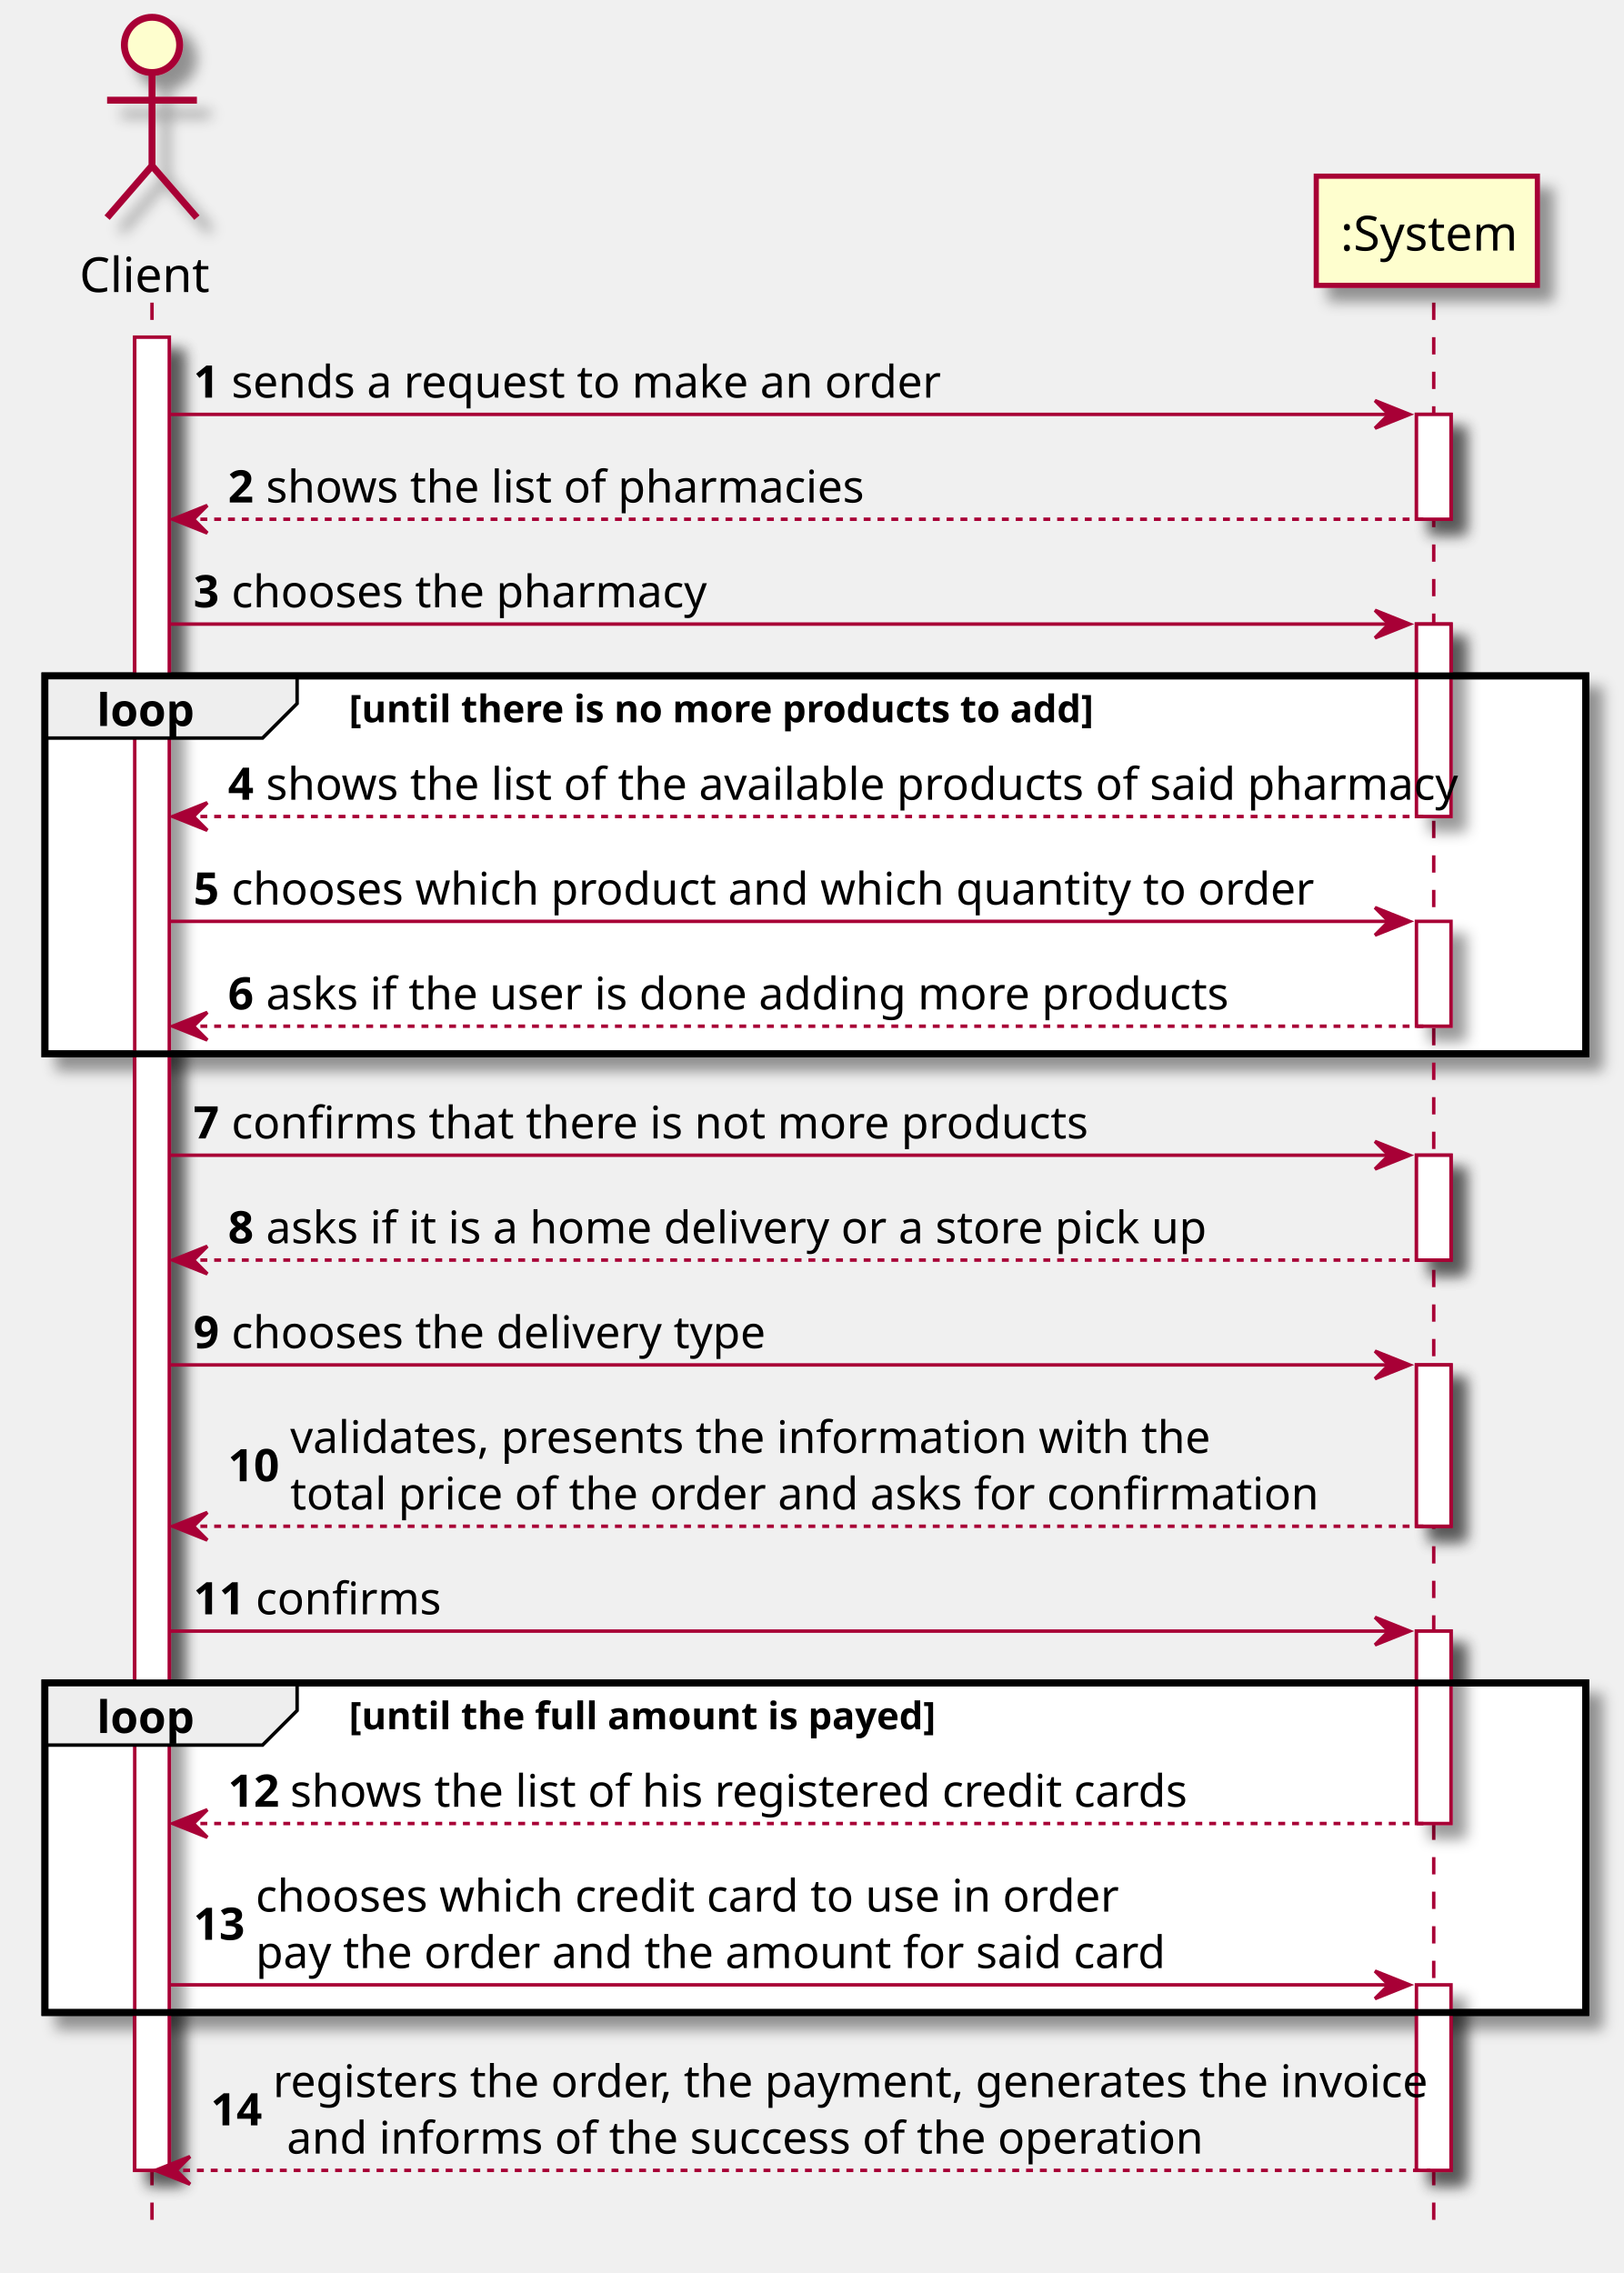
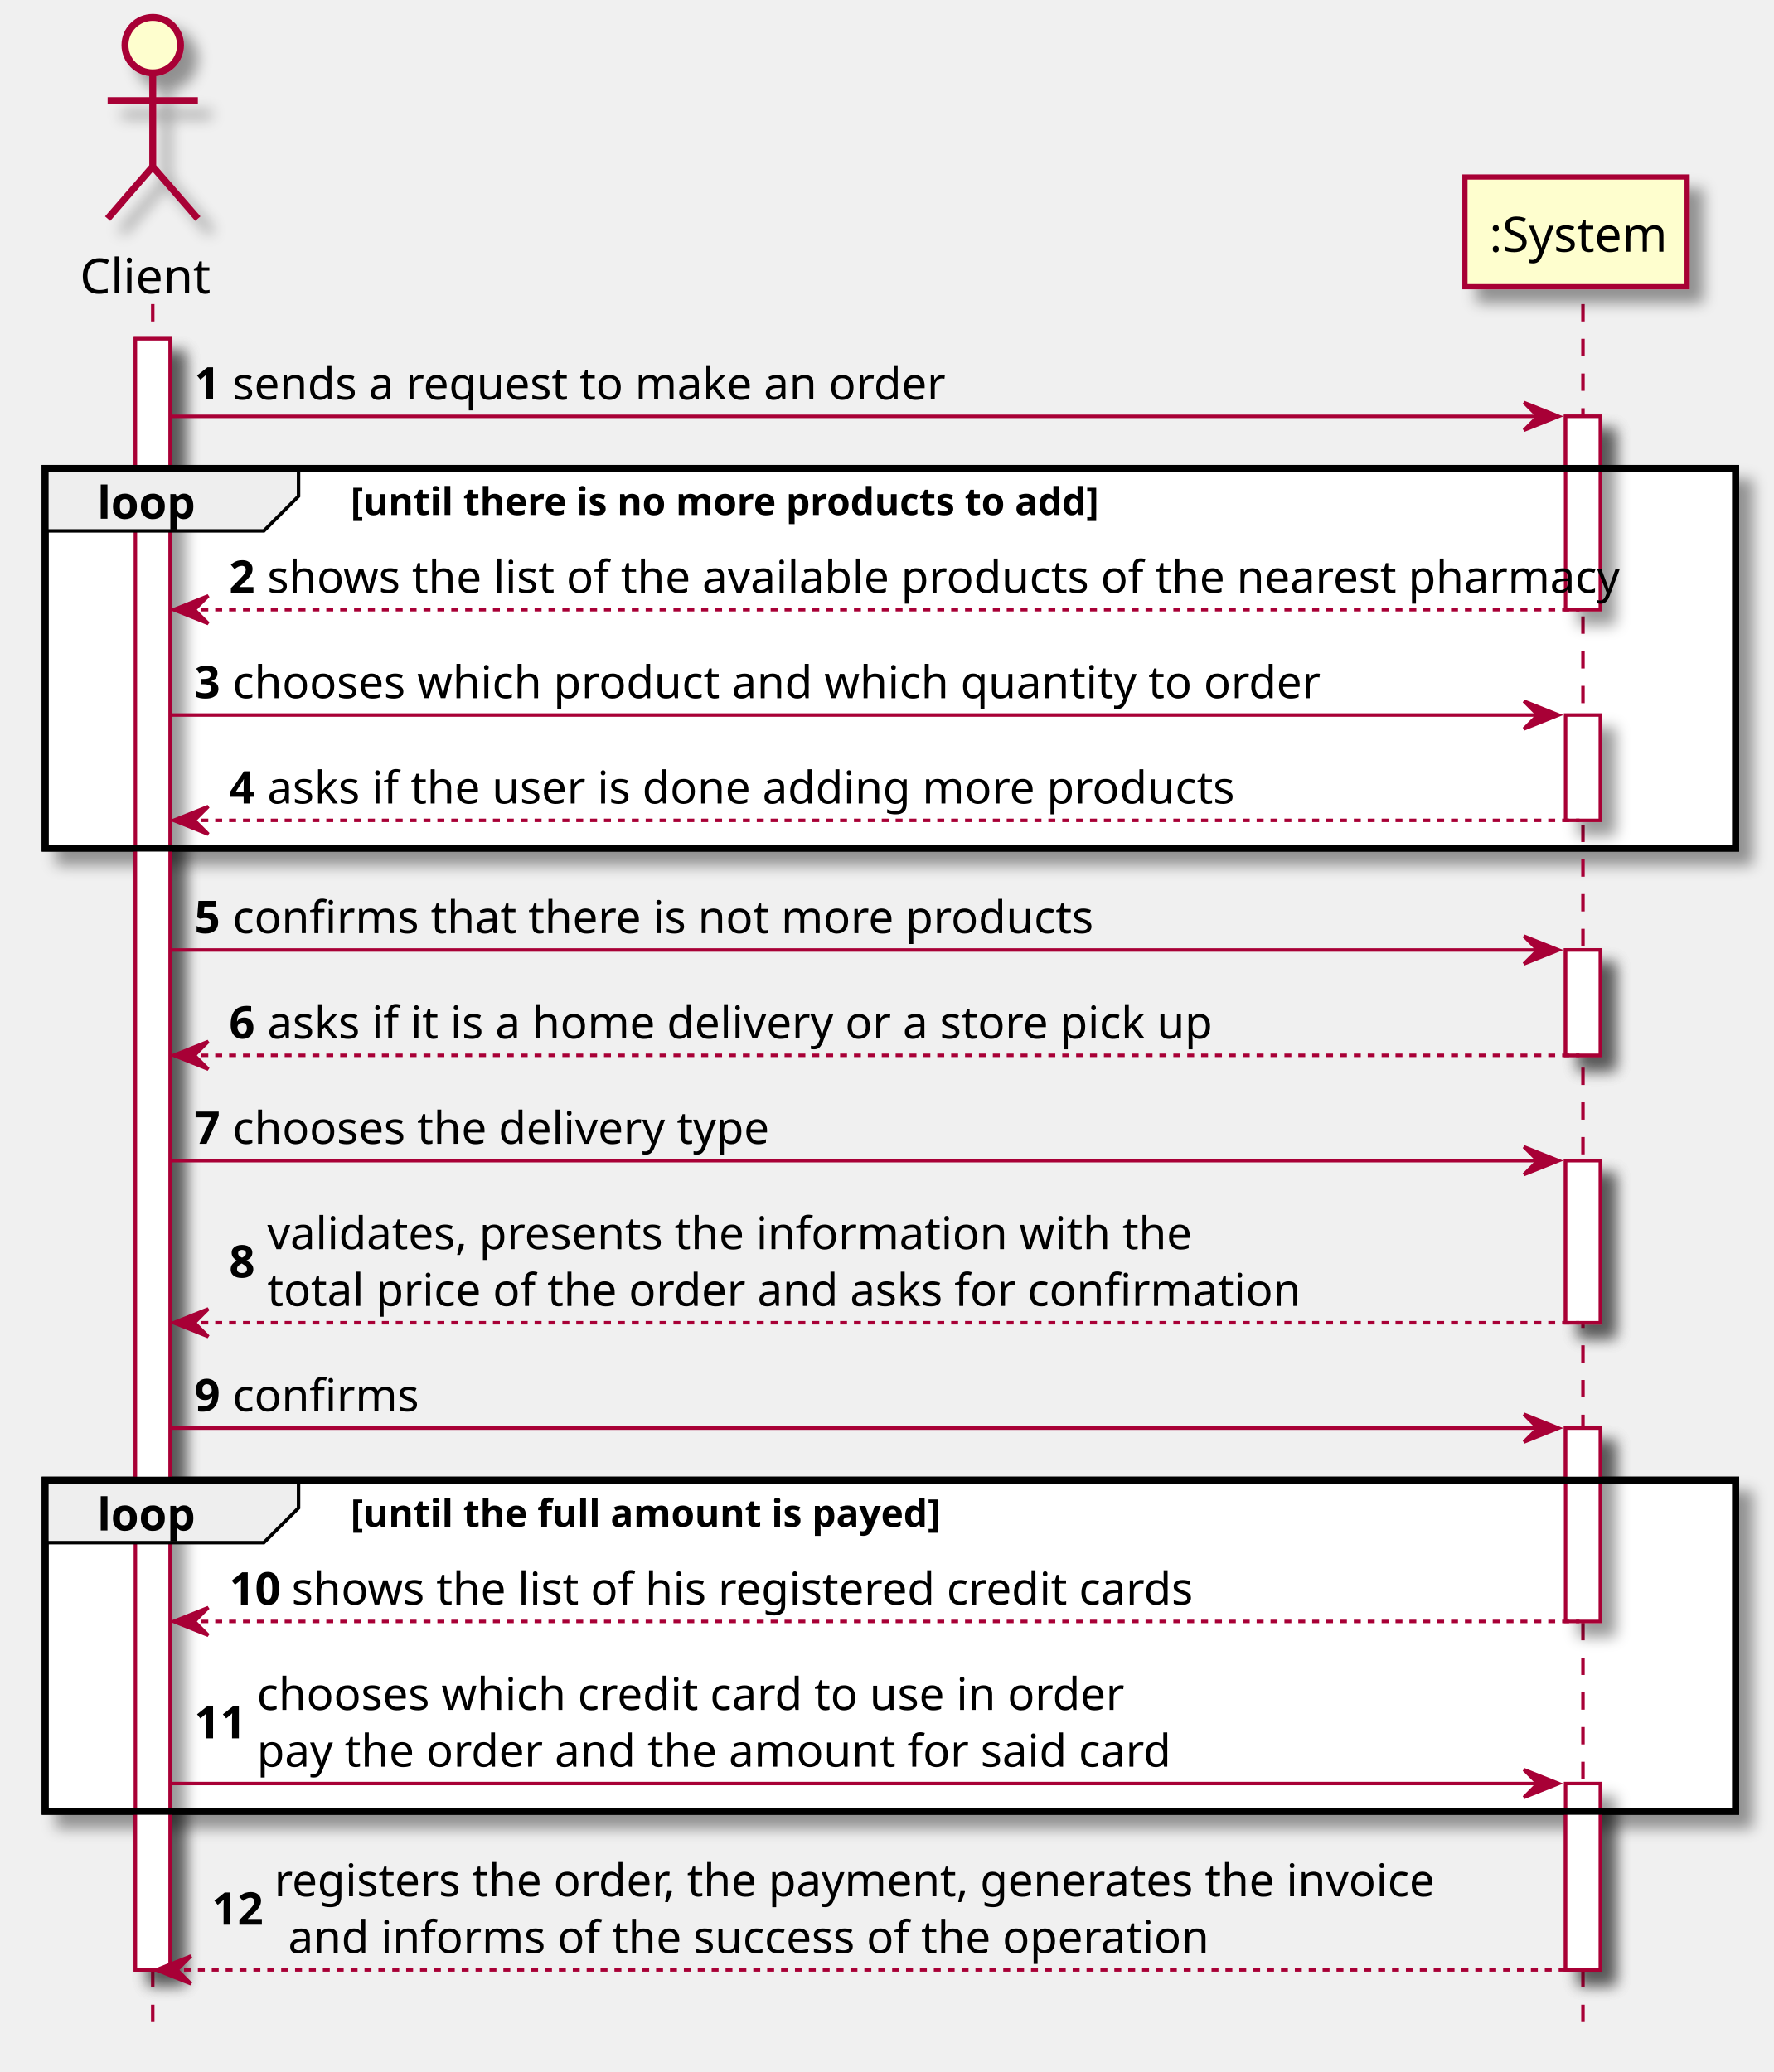
- <svg xmlns="http://www.w3.org/2000/svg" contentScriptType="application/ecmascript" contentStyleType="text/css" height="658px" preserveAspectRatio="none" style="width:470px;height:658px;" version="1.1" viewBox="0 0 470 658" width="470px" zoomAndPan="magnify">
+ <svg xmlns="http://www.w3.org/2000/svg" contentScriptType="application/ecmascript" contentStyleType="text/css" height="597px" preserveAspectRatio="none" style="width:511px;height:597px;" version="1.1" viewBox="0 0 511 597" width="511px" zoomAndPan="magnify">
  <defs>
-     <filter height="300%" id="f1rbf4hjrxiiq0" width="300%" x="-1" y="-1">
+     <filter height="300%" id="f1modl9uy295sr" width="300%" x="-1" y="-1">
      <feGaussianBlur result="blurOut" stdDeviation="2.0" />
      <feColorMatrix in="blurOut" result="blurOut2" type="matrix" values="0 0 0 0 0 0 0 0 0 0 0 0 0 0 0 0 0 0 .4 0" />
      <feOffset dx="4.0" dy="4.0" in="blurOut2" result="blurOut3" />
      <feBlend in="SourceGraphic" in2="blurOut3" mode="normal" />
    </filter>
  </defs>
  <g>
-     <rect fill="#FFFFFF" filter="url(#f1rbf4hjrxiiq0)" height="530.68" style="stroke: #A80036; stroke-width: 1.0;" width="10" x="39" y="97.609" />
-     <rect fill="#FFFFFF" filter="url(#f1rbf4hjrxiiq0)" height="30.352" style="stroke: #A80036; stroke-width: 1.0;" width="10" x="410" y="119.961" />
-     <rect fill="#FFFFFF" filter="url(#f1rbf4hjrxiiq0)" height="55.703" style="stroke: #A80036; stroke-width: 1.0;" width="10" x="410" y="180.664" />
-     <rect fill="#FFFFFF" filter="url(#f1rbf4hjrxiiq0)" height="30.352" style="stroke: #A80036; stroke-width: 1.0;" width="10" x="410" y="266.719" />
-     <rect fill="#FFFFFF" filter="url(#f1rbf4hjrxiiq0)" height="30.352" style="stroke: #A80036; stroke-width: 1.0;" width="10" x="410" y="334.422" />
-     <rect fill="#FFFFFF" filter="url(#f1rbf4hjrxiiq0)" height="46.703" style="stroke: #A80036; stroke-width: 1.0;" width="10" x="410" y="395.125" />
-     <rect fill="#FFFFFF" filter="url(#f1rbf4hjrxiiq0)" height="55.703" style="stroke: #A80036; stroke-width: 1.0;" width="10" x="410" y="472.18" />
-     <rect fill="#FFFFFF" filter="url(#f1rbf4hjrxiiq0)" height="53.703" style="stroke: #A80036; stroke-width: 1.0;" width="10" x="410" y="574.586" />
-     <rect fill="#FFFFFF" filter="url(#f1rbf4hjrxiiq0)" height="109.406" style="stroke: #000000; stroke-width: 2.0;" width="446" x="13" y="195.664" />
-     <rect fill="#FFFFFF" filter="url(#f1rbf4hjrxiiq0)" height="95.406" style="stroke: #000000; stroke-width: 2.0;" width="446" x="13" y="487.18" />
-     <line style="stroke: #A80036; stroke-width: 1.0; stroke-dasharray: 5.0,5.0;" x1="44" x2="44" y1="87.609" y2="646.289" />
-     <line style="stroke: #A80036; stroke-width: 1.0; stroke-dasharray: 5.0,5.0;" x1="415" x2="415" y1="87.609" y2="646.289" />
+     <rect fill="#FFFFFF" filter="url(#f1modl9uy295sr)" height="469.977" style="stroke: #A80036; stroke-width: 1.0;" width="10" x="39" y="97.609" />
+     <rect fill="#FFFFFF" filter="url(#f1modl9uy295sr)" height="55.703" style="stroke: #A80036; stroke-width: 1.0;" width="10" x="451" y="119.961" />
+     <rect fill="#FFFFFF" filter="url(#f1modl9uy295sr)" height="30.352" style="stroke: #A80036; stroke-width: 1.0;" width="10" x="451" y="206.016" />
+     <rect fill="#FFFFFF" filter="url(#f1modl9uy295sr)" height="30.352" style="stroke: #A80036; stroke-width: 1.0;" width="10" x="451" y="273.719" />
+     <rect fill="#FFFFFF" filter="url(#f1modl9uy295sr)" height="46.703" style="stroke: #A80036; stroke-width: 1.0;" width="10" x="451" y="334.422" />
+     <rect fill="#FFFFFF" filter="url(#f1modl9uy295sr)" height="55.703" style="stroke: #A80036; stroke-width: 1.0;" width="10" x="451" y="411.477" />
+     <rect fill="#FFFFFF" filter="url(#f1modl9uy295sr)" height="53.703" style="stroke: #A80036; stroke-width: 1.0;" width="10" x="451" y="513.883" />
+     <rect fill="#FFFFFF" filter="url(#f1modl9uy295sr)" height="109.406" style="stroke: #000000; stroke-width: 2.0;" width="487" x="13" y="134.961" />
+     <rect fill="#FFFFFF" filter="url(#f1modl9uy295sr)" height="95.406" style="stroke: #000000; stroke-width: 2.0;" width="487" x="13" y="426.477" />
+     <line style="stroke: #A80036; stroke-width: 1.0; stroke-dasharray: 5.0,5.0;" x1="44" x2="44" y1="87.609" y2="585.586" />
+     <line style="stroke: #A80036; stroke-width: 1.0; stroke-dasharray: 5.0,5.0;" x1="456" x2="456" y1="87.609" y2="585.586" />
    <text fill="#000000" font-family="sans-serif" font-size="14" lengthAdjust="spacingAndGlyphs" textLength="36" x="23" y="84.533">Client</text>
-     <ellipse cx="44" cy="13" fill="#FEFECE" filter="url(#f1rbf4hjrxiiq0)" rx="8" ry="8" style="stroke: #A80036; stroke-width: 2.0;" />
-     <path d="M44,21 L44,48 M31,29 L57,29 M44,48 L31,63 M44,48 L57,63 " fill="none" filter="url(#f1rbf4hjrxiiq0)" style="stroke: #A80036; stroke-width: 2.0;" />
-     <rect fill="#FEFECE" filter="url(#f1rbf4hjrxiiq0)" height="31.609" style="stroke: #A80036; stroke-width: 1.5;" width="64" x="381" y="51" />
-     <text fill="#000000" font-family="sans-serif" font-size="14" lengthAdjust="spacingAndGlyphs" textLength="50" x="388" y="72.533">:System</text>
-     <rect fill="#FFFFFF" filter="url(#f1rbf4hjrxiiq0)" height="530.68" style="stroke: #A80036; stroke-width: 1.0;" width="10" x="39" y="97.609" />
-     <rect fill="#FFFFFF" filter="url(#f1rbf4hjrxiiq0)" height="30.352" style="stroke: #A80036; stroke-width: 1.0;" width="10" x="410" y="119.961" />
-     <rect fill="#FFFFFF" filter="url(#f1rbf4hjrxiiq0)" height="55.703" style="stroke: #A80036; stroke-width: 1.0;" width="10" x="410" y="180.664" />
-     <rect fill="#FFFFFF" filter="url(#f1rbf4hjrxiiq0)" height="30.352" style="stroke: #A80036; stroke-width: 1.0;" width="10" x="410" y="266.719" />
-     <rect fill="#FFFFFF" filter="url(#f1rbf4hjrxiiq0)" height="30.352" style="stroke: #A80036; stroke-width: 1.0;" width="10" x="410" y="334.422" />
-     <rect fill="#FFFFFF" filter="url(#f1rbf4hjrxiiq0)" height="46.703" style="stroke: #A80036; stroke-width: 1.0;" width="10" x="410" y="395.125" />
-     <rect fill="#FFFFFF" filter="url(#f1rbf4hjrxiiq0)" height="55.703" style="stroke: #A80036; stroke-width: 1.0;" width="10" x="410" y="472.18" />
-     <rect fill="#FFFFFF" filter="url(#f1rbf4hjrxiiq0)" height="53.703" style="stroke: #A80036; stroke-width: 1.0;" width="10" x="410" y="574.586" />
-     <polygon fill="#A80036" points="398,115.961,408,119.961,398,123.961,402,119.961" style="stroke: #A80036; stroke-width: 1.0;" />
-     <line style="stroke: #A80036; stroke-width: 1.0;" x1="49" x2="404" y1="119.961" y2="119.961" />
+     <ellipse cx="44" cy="13" fill="#FEFECE" filter="url(#f1modl9uy295sr)" rx="8" ry="8" style="stroke: #A80036; stroke-width: 2.0;" />
+     <path d="M44,21 L44,48 M31,29 L57,29 M44,48 L31,63 M44,48 L57,63 " fill="none" filter="url(#f1modl9uy295sr)" style="stroke: #A80036; stroke-width: 2.0;" />
+     <rect fill="#FEFECE" filter="url(#f1modl9uy295sr)" height="31.609" style="stroke: #A80036; stroke-width: 1.5;" width="64" x="422" y="51" />
+     <text fill="#000000" font-family="sans-serif" font-size="14" lengthAdjust="spacingAndGlyphs" textLength="50" x="429" y="72.533">:System</text>
+     <rect fill="#FFFFFF" filter="url(#f1modl9uy295sr)" height="469.977" style="stroke: #A80036; stroke-width: 1.0;" width="10" x="39" y="97.609" />
+     <rect fill="#FFFFFF" filter="url(#f1modl9uy295sr)" height="55.703" style="stroke: #A80036; stroke-width: 1.0;" width="10" x="451" y="119.961" />
+     <rect fill="#FFFFFF" filter="url(#f1modl9uy295sr)" height="30.352" style="stroke: #A80036; stroke-width: 1.0;" width="10" x="451" y="206.016" />
+     <rect fill="#FFFFFF" filter="url(#f1modl9uy295sr)" height="30.352" style="stroke: #A80036; stroke-width: 1.0;" width="10" x="451" y="273.719" />
+     <rect fill="#FFFFFF" filter="url(#f1modl9uy295sr)" height="46.703" style="stroke: #A80036; stroke-width: 1.0;" width="10" x="451" y="334.422" />
+     <rect fill="#FFFFFF" filter="url(#f1modl9uy295sr)" height="55.703" style="stroke: #A80036; stroke-width: 1.0;" width="10" x="451" y="411.477" />
+     <rect fill="#FFFFFF" filter="url(#f1modl9uy295sr)" height="53.703" style="stroke: #A80036; stroke-width: 1.0;" width="10" x="451" y="513.883" />
+     <polygon fill="#A80036" points="439,115.961,449,119.961,439,123.961,443,119.961" style="stroke: #A80036; stroke-width: 1.0;" />
+     <line style="stroke: #A80036; stroke-width: 1.0;" x1="49" x2="445" y1="119.961" y2="119.961" />
    <text fill="#000000" font-family="sans-serif" font-size="13" font-weight="bold" lengthAdjust="spacingAndGlyphs" textLength="7" x="56" y="115.105">1</text>
    <text fill="#000000" font-family="sans-serif" font-size="13" lengthAdjust="spacingAndGlyphs" textLength="195" x="67" y="115.105">sends a request to make an order</text>
-     <polygon fill="#A80036" points="60,146.312,50,150.312,60,154.312,56,150.312" style="stroke: #A80036; stroke-width: 1.0;" />
-     <line style="stroke: #A80036; stroke-width: 1.0; stroke-dasharray: 2.0,2.0;" x1="54" x2="414" y1="150.312" y2="150.312" />
-     <text fill="#000000" font-family="sans-serif" font-size="13" font-weight="bold" lengthAdjust="spacingAndGlyphs" textLength="7" x="66" y="145.456">2</text>
-     <text fill="#000000" font-family="sans-serif" font-size="13" lengthAdjust="spacingAndGlyphs" textLength="165" x="77" y="145.456">shows the list of pharmacies</text>
-     <polygon fill="#A80036" points="398,176.664,408,180.664,398,184.664,402,180.664" style="stroke: #A80036; stroke-width: 1.0;" />
-     <line style="stroke: #A80036; stroke-width: 1.0;" x1="49" x2="404" y1="180.664" y2="180.664" />
-     <text fill="#000000" font-family="sans-serif" font-size="13" font-weight="bold" lengthAdjust="spacingAndGlyphs" textLength="7" x="56" y="175.808">3</text>
-     <text fill="#000000" font-family="sans-serif" font-size="13" lengthAdjust="spacingAndGlyphs" textLength="132" x="67" y="175.808">chooses the pharmacy</text>
-     <path d="M13,195.664 L86,195.664 L86,203.664 L76,213.664 L13,213.664 L13,195.664 " fill="#EEEEEE" style="stroke: #000000; stroke-width: 1.0;" />
-     <rect fill="none" height="109.406" style="stroke: #000000; stroke-width: 2.0;" width="446" x="13" y="195.664" />
-     <text fill="#000000" font-family="sans-serif" font-size="13" font-weight="bold" lengthAdjust="spacingAndGlyphs" textLength="28" x="28" y="210.159">loop</text>
-     <text fill="#000000" font-family="sans-serif" font-size="11" font-weight="bold" lengthAdjust="spacingAndGlyphs" textLength="218" x="101" y="209.083">[until there is no more products to add]</text>
+     <path d="M13,134.961 L86,134.961 L86,142.961 L76,152.961 L13,152.961 L13,134.961 " fill="#EEEEEE" style="stroke: #000000; stroke-width: 1.0;" />
+     <rect fill="none" height="109.406" style="stroke: #000000; stroke-width: 2.0;" width="487" x="13" y="134.961" />
+     <text fill="#000000" font-family="sans-serif" font-size="13" font-weight="bold" lengthAdjust="spacingAndGlyphs" textLength="28" x="28" y="149.456">loop</text>
+     <text fill="#000000" font-family="sans-serif" font-size="11" font-weight="bold" lengthAdjust="spacingAndGlyphs" textLength="218" x="101" y="148.38">[until there is no more products to add]</text>
+     <polygon fill="#A80036" points="60,171.664,50,175.664,60,179.664,56,175.664" style="stroke: #A80036; stroke-width: 1.0;" />
+     <line style="stroke: #A80036; stroke-width: 1.0; stroke-dasharray: 2.0,2.0;" x1="54" x2="455" y1="175.664" y2="175.664" />
+     <text fill="#000000" font-family="sans-serif" font-size="13" font-weight="bold" lengthAdjust="spacingAndGlyphs" textLength="7" x="66" y="170.808">2</text>
+     <text fill="#000000" font-family="sans-serif" font-size="13" lengthAdjust="spacingAndGlyphs" textLength="367" x="77" y="170.808">shows the list of the available products of the nearest pharmacy</text>
+     <polygon fill="#A80036" points="439,202.016,449,206.016,439,210.016,443,206.016" style="stroke: #A80036; stroke-width: 1.0;" />
+     <line style="stroke: #A80036; stroke-width: 1.0;" x1="49" x2="445" y1="206.016" y2="206.016" />
+     <text fill="#000000" font-family="sans-serif" font-size="13" font-weight="bold" lengthAdjust="spacingAndGlyphs" textLength="7" x="56" y="201.159">3</text>
+     <text fill="#000000" font-family="sans-serif" font-size="13" lengthAdjust="spacingAndGlyphs" textLength="293" x="67" y="201.159">chooses which product and which quantity to order</text>
    <polygon fill="#A80036" points="60,232.367,50,236.367,60,240.367,56,236.367" style="stroke: #A80036; stroke-width: 1.0;" />
-     <line style="stroke: #A80036; stroke-width: 1.0; stroke-dasharray: 2.0,2.0;" x1="54" x2="414" y1="236.367" y2="236.367" />
+     <line style="stroke: #A80036; stroke-width: 1.0; stroke-dasharray: 2.0,2.0;" x1="54" x2="455" y1="236.367" y2="236.367" />
    <text fill="#000000" font-family="sans-serif" font-size="13" font-weight="bold" lengthAdjust="spacingAndGlyphs" textLength="7" x="66" y="231.511">4</text>
-     <text fill="#000000" font-family="sans-serif" font-size="13" lengthAdjust="spacingAndGlyphs" textLength="326" x="77" y="231.511">shows the list of the available products of said pharmacy</text>
-     <polygon fill="#A80036" points="398,262.719,408,266.719,398,270.719,402,266.719" style="stroke: #A80036; stroke-width: 1.0;" />
-     <line style="stroke: #A80036; stroke-width: 1.0;" x1="49" x2="404" y1="266.719" y2="266.719" />
-     <text fill="#000000" font-family="sans-serif" font-size="13" font-weight="bold" lengthAdjust="spacingAndGlyphs" textLength="7" x="56" y="261.862">5</text>
-     <text fill="#000000" font-family="sans-serif" font-size="13" lengthAdjust="spacingAndGlyphs" textLength="293" x="67" y="261.862">chooses which product and which quantity to order</text>
-     <polygon fill="#A80036" points="60,293.07,50,297.07,60,301.07,56,297.07" style="stroke: #A80036; stroke-width: 1.0;" />
-     <line style="stroke: #A80036; stroke-width: 1.0; stroke-dasharray: 2.0,2.0;" x1="54" x2="414" y1="297.07" y2="297.07" />
-     <text fill="#000000" font-family="sans-serif" font-size="13" font-weight="bold" lengthAdjust="spacingAndGlyphs" textLength="7" x="66" y="292.214">6</text>
-     <text fill="#000000" font-family="sans-serif" font-size="13" lengthAdjust="spacingAndGlyphs" textLength="264" x="77" y="292.214">asks if the user is done adding more products</text>
-     <polygon fill="#A80036" points="398,330.422,408,334.422,398,338.422,402,334.422" style="stroke: #A80036; stroke-width: 1.0;" />
-     <line style="stroke: #A80036; stroke-width: 1.0;" x1="49" x2="404" y1="334.422" y2="334.422" />
+     <text fill="#000000" font-family="sans-serif" font-size="13" lengthAdjust="spacingAndGlyphs" textLength="264" x="77" y="231.511">asks if the user is done adding more products</text>
+     <polygon fill="#A80036" points="439,269.719,449,273.719,439,277.719,443,273.719" style="stroke: #A80036; stroke-width: 1.0;" />
+     <line style="stroke: #A80036; stroke-width: 1.0;" x1="49" x2="445" y1="273.719" y2="273.719" />
+     <text fill="#000000" font-family="sans-serif" font-size="13" font-weight="bold" lengthAdjust="spacingAndGlyphs" textLength="7" x="56" y="268.862">5</text>
+     <text fill="#000000" font-family="sans-serif" font-size="13" lengthAdjust="spacingAndGlyphs" textLength="231" x="67" y="268.862">confirms that there is not more products</text>
+     <polygon fill="#A80036" points="60,300.07,50,304.07,60,308.07,56,304.07" style="stroke: #A80036; stroke-width: 1.0;" />
+     <line style="stroke: #A80036; stroke-width: 1.0; stroke-dasharray: 2.0,2.0;" x1="54" x2="455" y1="304.07" y2="304.07" />
+     <text fill="#000000" font-family="sans-serif" font-size="13" font-weight="bold" lengthAdjust="spacingAndGlyphs" textLength="7" x="66" y="299.214">6</text>
+     <text fill="#000000" font-family="sans-serif" font-size="13" lengthAdjust="spacingAndGlyphs" textLength="262" x="77" y="299.214">asks if it is a home delivery or a store pick up</text>
+     <polygon fill="#A80036" points="439,330.422,449,334.422,439,338.422,443,334.422" style="stroke: #A80036; stroke-width: 1.0;" />
+     <line style="stroke: #A80036; stroke-width: 1.0;" x1="49" x2="445" y1="334.422" y2="334.422" />
    <text fill="#000000" font-family="sans-serif" font-size="13" font-weight="bold" lengthAdjust="spacingAndGlyphs" textLength="7" x="56" y="329.565">7</text>
-     <text fill="#000000" font-family="sans-serif" font-size="13" lengthAdjust="spacingAndGlyphs" textLength="231" x="67" y="329.565">confirms that there is not more products</text>
-     <polygon fill="#A80036" points="60,360.773,50,364.773,60,368.773,56,364.773" style="stroke: #A80036; stroke-width: 1.0;" />
-     <line style="stroke: #A80036; stroke-width: 1.0; stroke-dasharray: 2.0,2.0;" x1="54" x2="414" y1="364.773" y2="364.773" />
-     <text fill="#000000" font-family="sans-serif" font-size="13" font-weight="bold" lengthAdjust="spacingAndGlyphs" textLength="7" x="66" y="359.917">8</text>
-     <text fill="#000000" font-family="sans-serif" font-size="13" lengthAdjust="spacingAndGlyphs" textLength="262" x="77" y="359.917">asks if it is a home delivery or a store pick up</text>
-     <polygon fill="#A80036" points="398,391.125,408,395.125,398,399.125,402,395.125" style="stroke: #A80036; stroke-width: 1.0;" />
-     <line style="stroke: #A80036; stroke-width: 1.0;" x1="49" x2="404" y1="395.125" y2="395.125" />
-     <text fill="#000000" font-family="sans-serif" font-size="13" font-weight="bold" lengthAdjust="spacingAndGlyphs" textLength="7" x="56" y="390.269">9</text>
-     <text fill="#000000" font-family="sans-serif" font-size="13" lengthAdjust="spacingAndGlyphs" textLength="147" x="67" y="390.269">chooses the delivery type</text>
-     <polygon fill="#A80036" points="60,437.828,50,441.828,60,445.828,56,441.828" style="stroke: #A80036; stroke-width: 1.0;" />
-     <line style="stroke: #A80036; stroke-width: 1.0; stroke-dasharray: 2.0,2.0;" x1="54" x2="414" y1="441.828" y2="441.828" />
-     <text fill="#000000" font-family="sans-serif" font-size="13" font-weight="bold" lengthAdjust="spacingAndGlyphs" textLength="14" x="66" y="428.796">10</text>
-     <text fill="#000000" font-family="sans-serif" font-size="13" lengthAdjust="spacingAndGlyphs" textLength="246" x="84" y="420.62">validates, presents the information with the</text>
-     <text fill="#000000" font-family="sans-serif" font-size="13" lengthAdjust="spacingAndGlyphs" textLength="275" x="84" y="436.972">total price of the order and asks for confirmation</text>
-     <polygon fill="#A80036" points="398,468.18,408,472.18,398,476.18,402,472.18" style="stroke: #A80036; stroke-width: 1.0;" />
-     <line style="stroke: #A80036; stroke-width: 1.0;" x1="49" x2="404" y1="472.18" y2="472.18" />
-     <text fill="#000000" font-family="sans-serif" font-size="13" font-weight="bold" lengthAdjust="spacingAndGlyphs" textLength="14" x="56" y="467.323">11</text>
-     <text fill="#000000" font-family="sans-serif" font-size="13" lengthAdjust="spacingAndGlyphs" textLength="49" x="74" y="467.323">confirms</text>
-     <path d="M13,487.18 L86,487.18 L86,495.18 L76,505.18 L13,505.18 L13,487.18 " fill="#EEEEEE" style="stroke: #000000; stroke-width: 1.0;" />
-     <rect fill="none" height="95.406" style="stroke: #000000; stroke-width: 2.0;" width="446" x="13" y="487.18" />
-     <text fill="#000000" font-family="sans-serif" font-size="13" font-weight="bold" lengthAdjust="spacingAndGlyphs" textLength="28" x="28" y="501.675">loop</text>
-     <text fill="#000000" font-family="sans-serif" font-size="11" font-weight="bold" lengthAdjust="spacingAndGlyphs" textLength="167" x="101" y="500.599">[until the full amount is payed]</text>
-     <polygon fill="#A80036" points="60,523.883,50,527.883,60,531.883,56,527.883" style="stroke: #A80036; stroke-width: 1.0;" />
-     <line style="stroke: #A80036; stroke-width: 1.0; stroke-dasharray: 2.0,2.0;" x1="54" x2="414" y1="527.883" y2="527.883" />
-     <text fill="#000000" font-family="sans-serif" font-size="13" font-weight="bold" lengthAdjust="spacingAndGlyphs" textLength="14" x="66" y="523.026">12</text>
-     <text fill="#000000" font-family="sans-serif" font-size="13" lengthAdjust="spacingAndGlyphs" textLength="248" x="84" y="523.026">shows the list of his registered credit cards</text>
-     <polygon fill="#A80036" points="398,570.586,408,574.586,398,578.586,402,574.586" style="stroke: #A80036; stroke-width: 1.0;" />
-     <line style="stroke: #A80036; stroke-width: 1.0;" x1="49" x2="404" y1="574.586" y2="574.586" />
-     <text fill="#000000" font-family="sans-serif" font-size="13" font-weight="bold" lengthAdjust="spacingAndGlyphs" textLength="14" x="56" y="561.554">13</text>
-     <text fill="#000000" font-family="sans-serif" font-size="13" lengthAdjust="spacingAndGlyphs" textLength="238" x="74" y="553.378">chooses which credit card to use in order</text>
-     <text fill="#000000" font-family="sans-serif" font-size="13" lengthAdjust="spacingAndGlyphs" textLength="245" x="74" y="569.73">pay the order and the amount for said card</text>
-     <polygon fill="#A80036" points="55,624.289,45,628.289,55,632.289,51,628.289" style="stroke: #A80036; stroke-width: 1.0;" />
-     <line style="stroke: #A80036; stroke-width: 1.0; stroke-dasharray: 2.0,2.0;" x1="49" x2="414" y1="628.289" y2="628.289" />
-     <text fill="#000000" font-family="sans-serif" font-size="13" font-weight="bold" lengthAdjust="spacingAndGlyphs" textLength="14" x="61" y="615.257">14</text>
-     <text fill="#000000" font-family="sans-serif" font-size="13" lengthAdjust="spacingAndGlyphs" textLength="315" x="79" y="607.081">registers the order, the payment, generates the invoice</text>
-     <text fill="#000000" font-family="sans-serif" font-size="13" lengthAdjust="spacingAndGlyphs" textLength="249" x="83" y="623.433">and informs of the success of the operation</text>
+     <text fill="#000000" font-family="sans-serif" font-size="13" lengthAdjust="spacingAndGlyphs" textLength="147" x="67" y="329.565">chooses the delivery type</text>
+     <polygon fill="#A80036" points="60,377.125,50,381.125,60,385.125,56,381.125" style="stroke: #A80036; stroke-width: 1.0;" />
+     <line style="stroke: #A80036; stroke-width: 1.0; stroke-dasharray: 2.0,2.0;" x1="54" x2="455" y1="381.125" y2="381.125" />
+     <text fill="#000000" font-family="sans-serif" font-size="13" font-weight="bold" lengthAdjust="spacingAndGlyphs" textLength="7" x="66" y="368.093">8</text>
+     <text fill="#000000" font-family="sans-serif" font-size="13" lengthAdjust="spacingAndGlyphs" textLength="246" x="77" y="359.917">validates, presents the information with the</text>
+     <text fill="#000000" font-family="sans-serif" font-size="13" lengthAdjust="spacingAndGlyphs" textLength="275" x="77" y="376.269">total price of the order and asks for confirmation</text>
+     <polygon fill="#A80036" points="439,407.477,449,411.477,439,415.477,443,411.477" style="stroke: #A80036; stroke-width: 1.0;" />
+     <line style="stroke: #A80036; stroke-width: 1.0;" x1="49" x2="445" y1="411.477" y2="411.477" />
+     <text fill="#000000" font-family="sans-serif" font-size="13" font-weight="bold" lengthAdjust="spacingAndGlyphs" textLength="7" x="56" y="406.62">9</text>
+     <text fill="#000000" font-family="sans-serif" font-size="13" lengthAdjust="spacingAndGlyphs" textLength="49" x="67" y="406.62">confirms</text>
+     <path d="M13,426.477 L86,426.477 L86,434.477 L76,444.477 L13,444.477 L13,426.477 " fill="#EEEEEE" style="stroke: #000000; stroke-width: 1.0;" />
+     <rect fill="none" height="95.406" style="stroke: #000000; stroke-width: 2.0;" width="487" x="13" y="426.477" />
+     <text fill="#000000" font-family="sans-serif" font-size="13" font-weight="bold" lengthAdjust="spacingAndGlyphs" textLength="28" x="28" y="440.972">loop</text>
+     <text fill="#000000" font-family="sans-serif" font-size="11" font-weight="bold" lengthAdjust="spacingAndGlyphs" textLength="167" x="101" y="439.896">[until the full amount is payed]</text>
+     <polygon fill="#A80036" points="60,463.18,50,467.18,60,471.18,56,467.18" style="stroke: #A80036; stroke-width: 1.0;" />
+     <line style="stroke: #A80036; stroke-width: 1.0; stroke-dasharray: 2.0,2.0;" x1="54" x2="455" y1="467.18" y2="467.18" />
+     <text fill="#000000" font-family="sans-serif" font-size="13" font-weight="bold" lengthAdjust="spacingAndGlyphs" textLength="14" x="66" y="462.323">10</text>
+     <text fill="#000000" font-family="sans-serif" font-size="13" lengthAdjust="spacingAndGlyphs" textLength="248" x="84" y="462.323">shows the list of his registered credit cards</text>
+     <polygon fill="#A80036" points="439,509.883,449,513.883,439,517.883,443,513.883" style="stroke: #A80036; stroke-width: 1.0;" />
+     <line style="stroke: #A80036; stroke-width: 1.0;" x1="49" x2="445" y1="513.883" y2="513.883" />
+     <text fill="#000000" font-family="sans-serif" font-size="13" font-weight="bold" lengthAdjust="spacingAndGlyphs" textLength="14" x="56" y="500.851">11</text>
+     <text fill="#000000" font-family="sans-serif" font-size="13" lengthAdjust="spacingAndGlyphs" textLength="238" x="74" y="492.675">chooses which credit card to use in order</text>
+     <text fill="#000000" font-family="sans-serif" font-size="13" lengthAdjust="spacingAndGlyphs" textLength="245" x="74" y="509.026">pay the order and the amount for said card</text>
+     <polygon fill="#A80036" points="55,563.586,45,567.586,55,571.586,51,567.586" style="stroke: #A80036; stroke-width: 1.0;" />
+     <line style="stroke: #A80036; stroke-width: 1.0; stroke-dasharray: 2.0,2.0;" x1="49" x2="455" y1="567.586" y2="567.586" />
+     <text fill="#000000" font-family="sans-serif" font-size="13" font-weight="bold" lengthAdjust="spacingAndGlyphs" textLength="14" x="61" y="554.554">12</text>
+     <text fill="#000000" font-family="sans-serif" font-size="13" lengthAdjust="spacingAndGlyphs" textLength="315" x="79" y="546.378">registers the order, the payment, generates the invoice</text>
+     <text fill="#000000" font-family="sans-serif" font-size="13" lengthAdjust="spacingAndGlyphs" textLength="249" x="83" y="562.73">and informs of the success of the operation</text>
  </g>
</svg>
